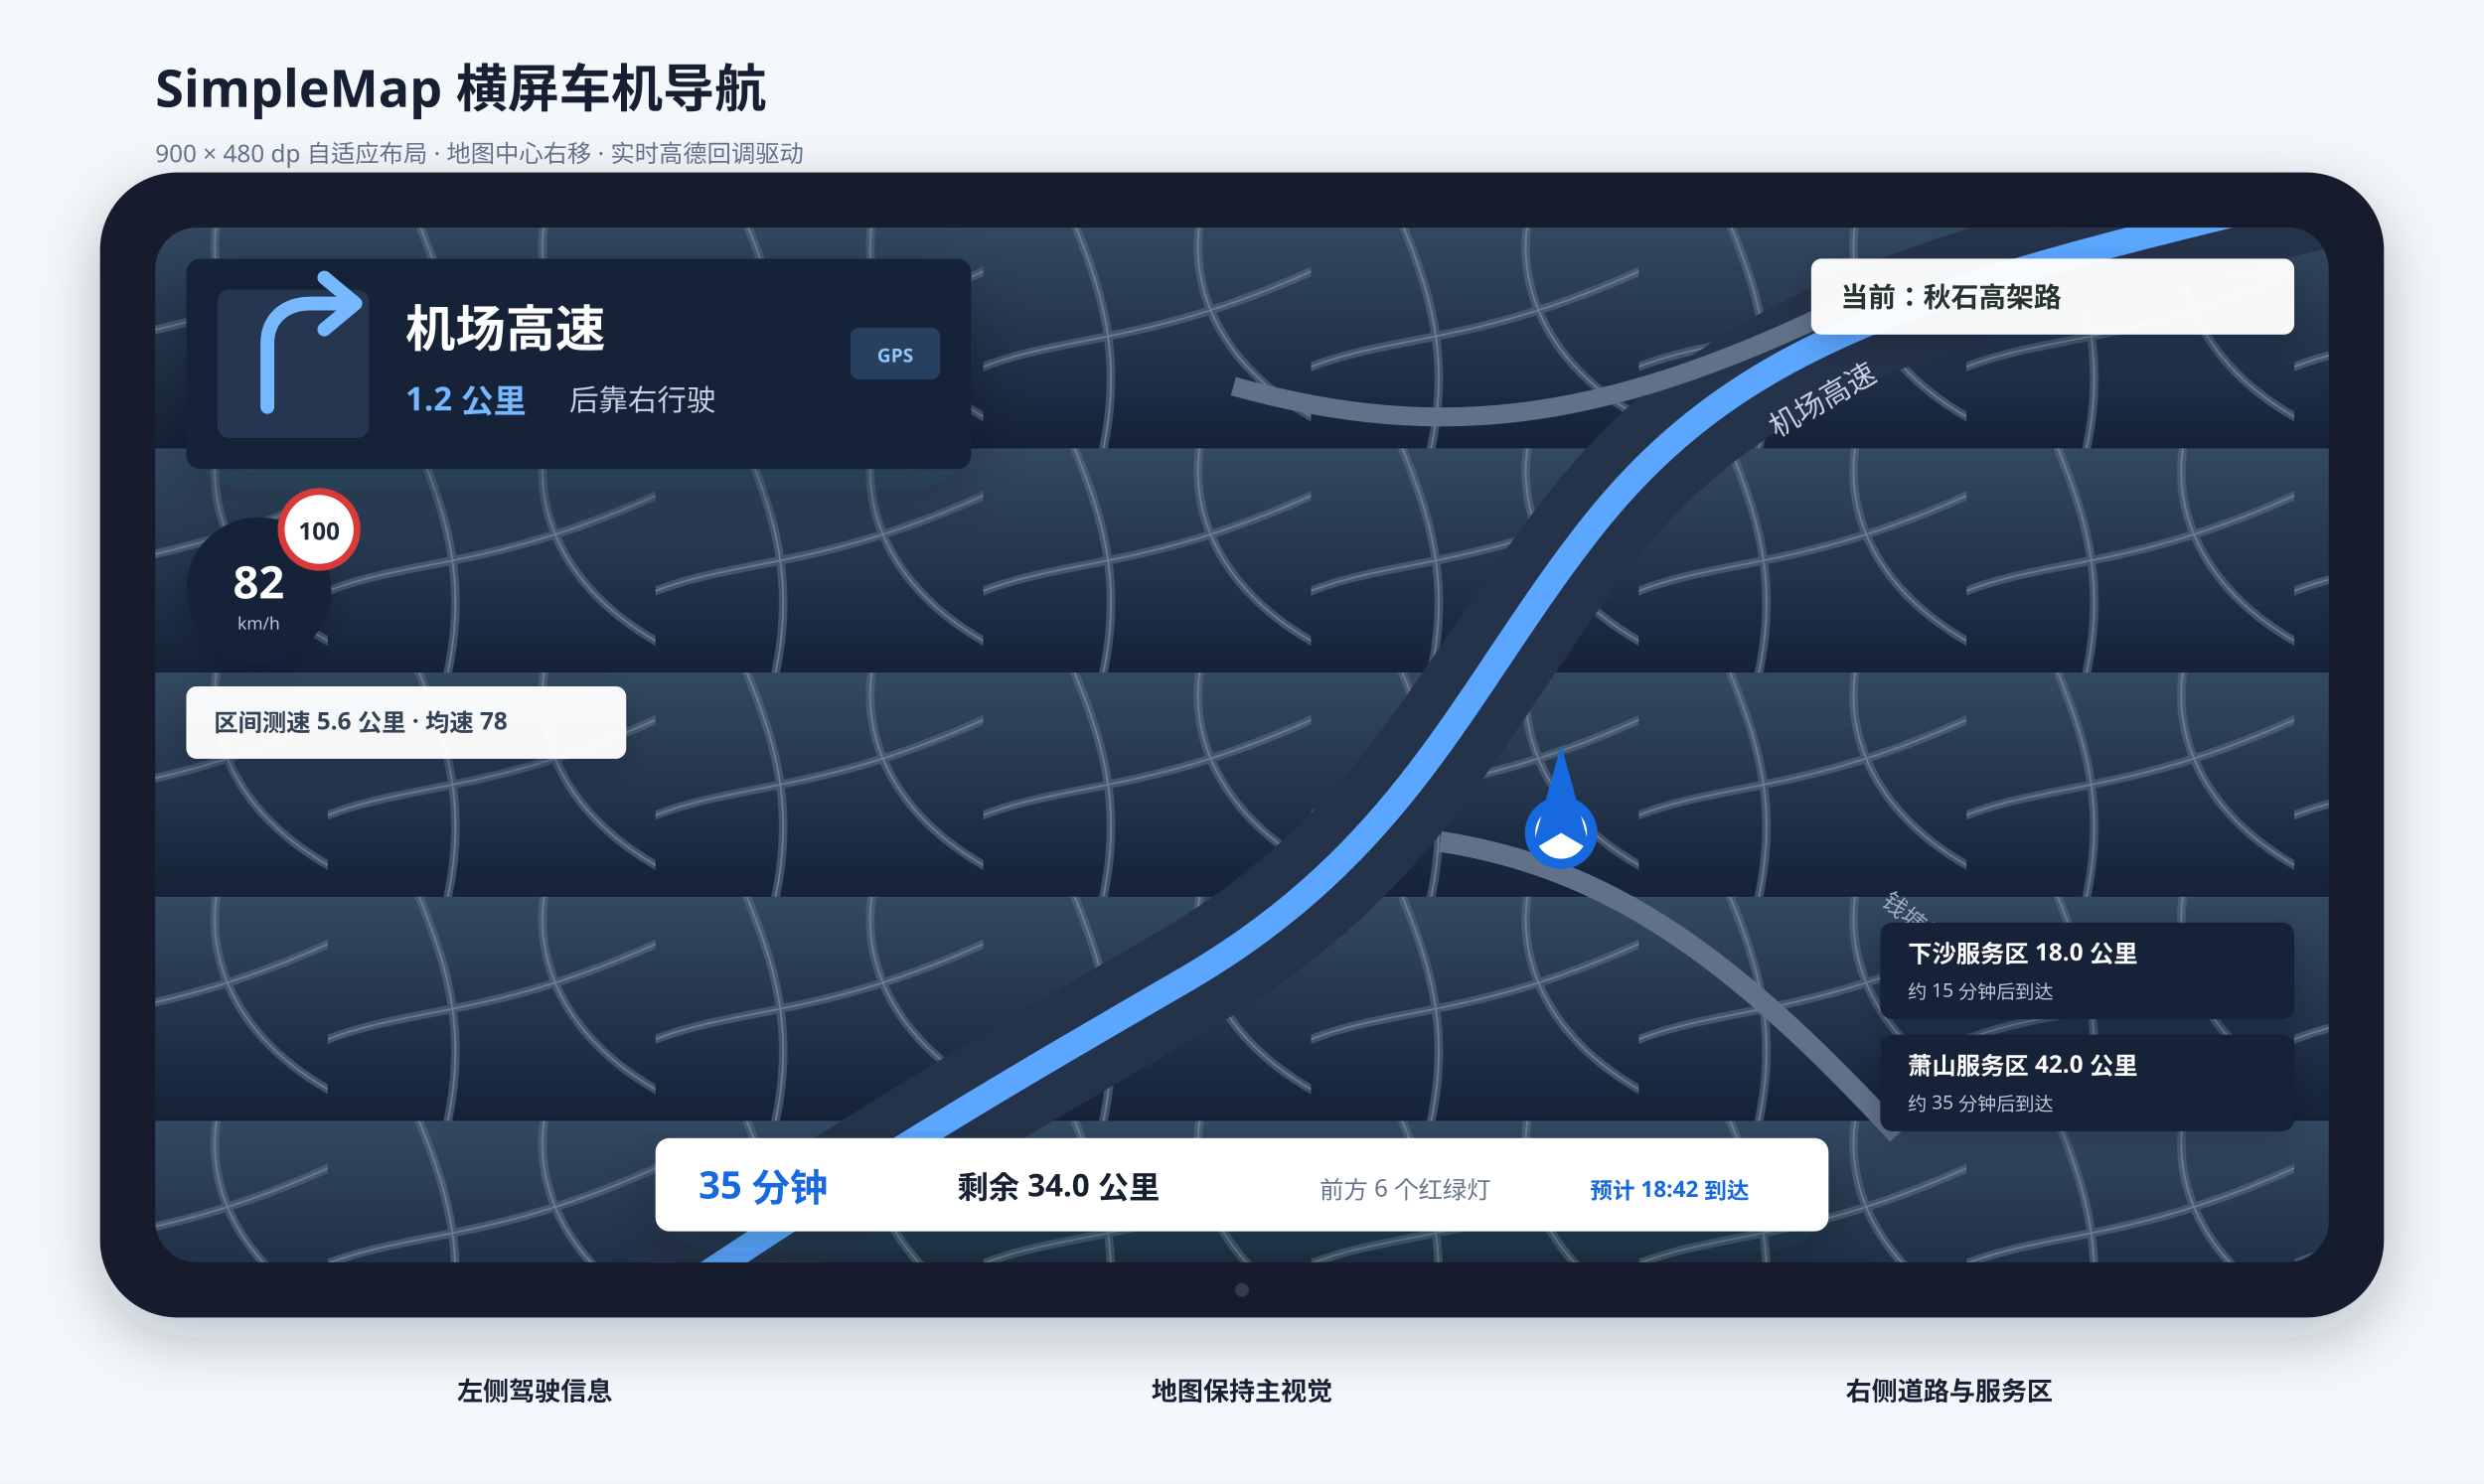
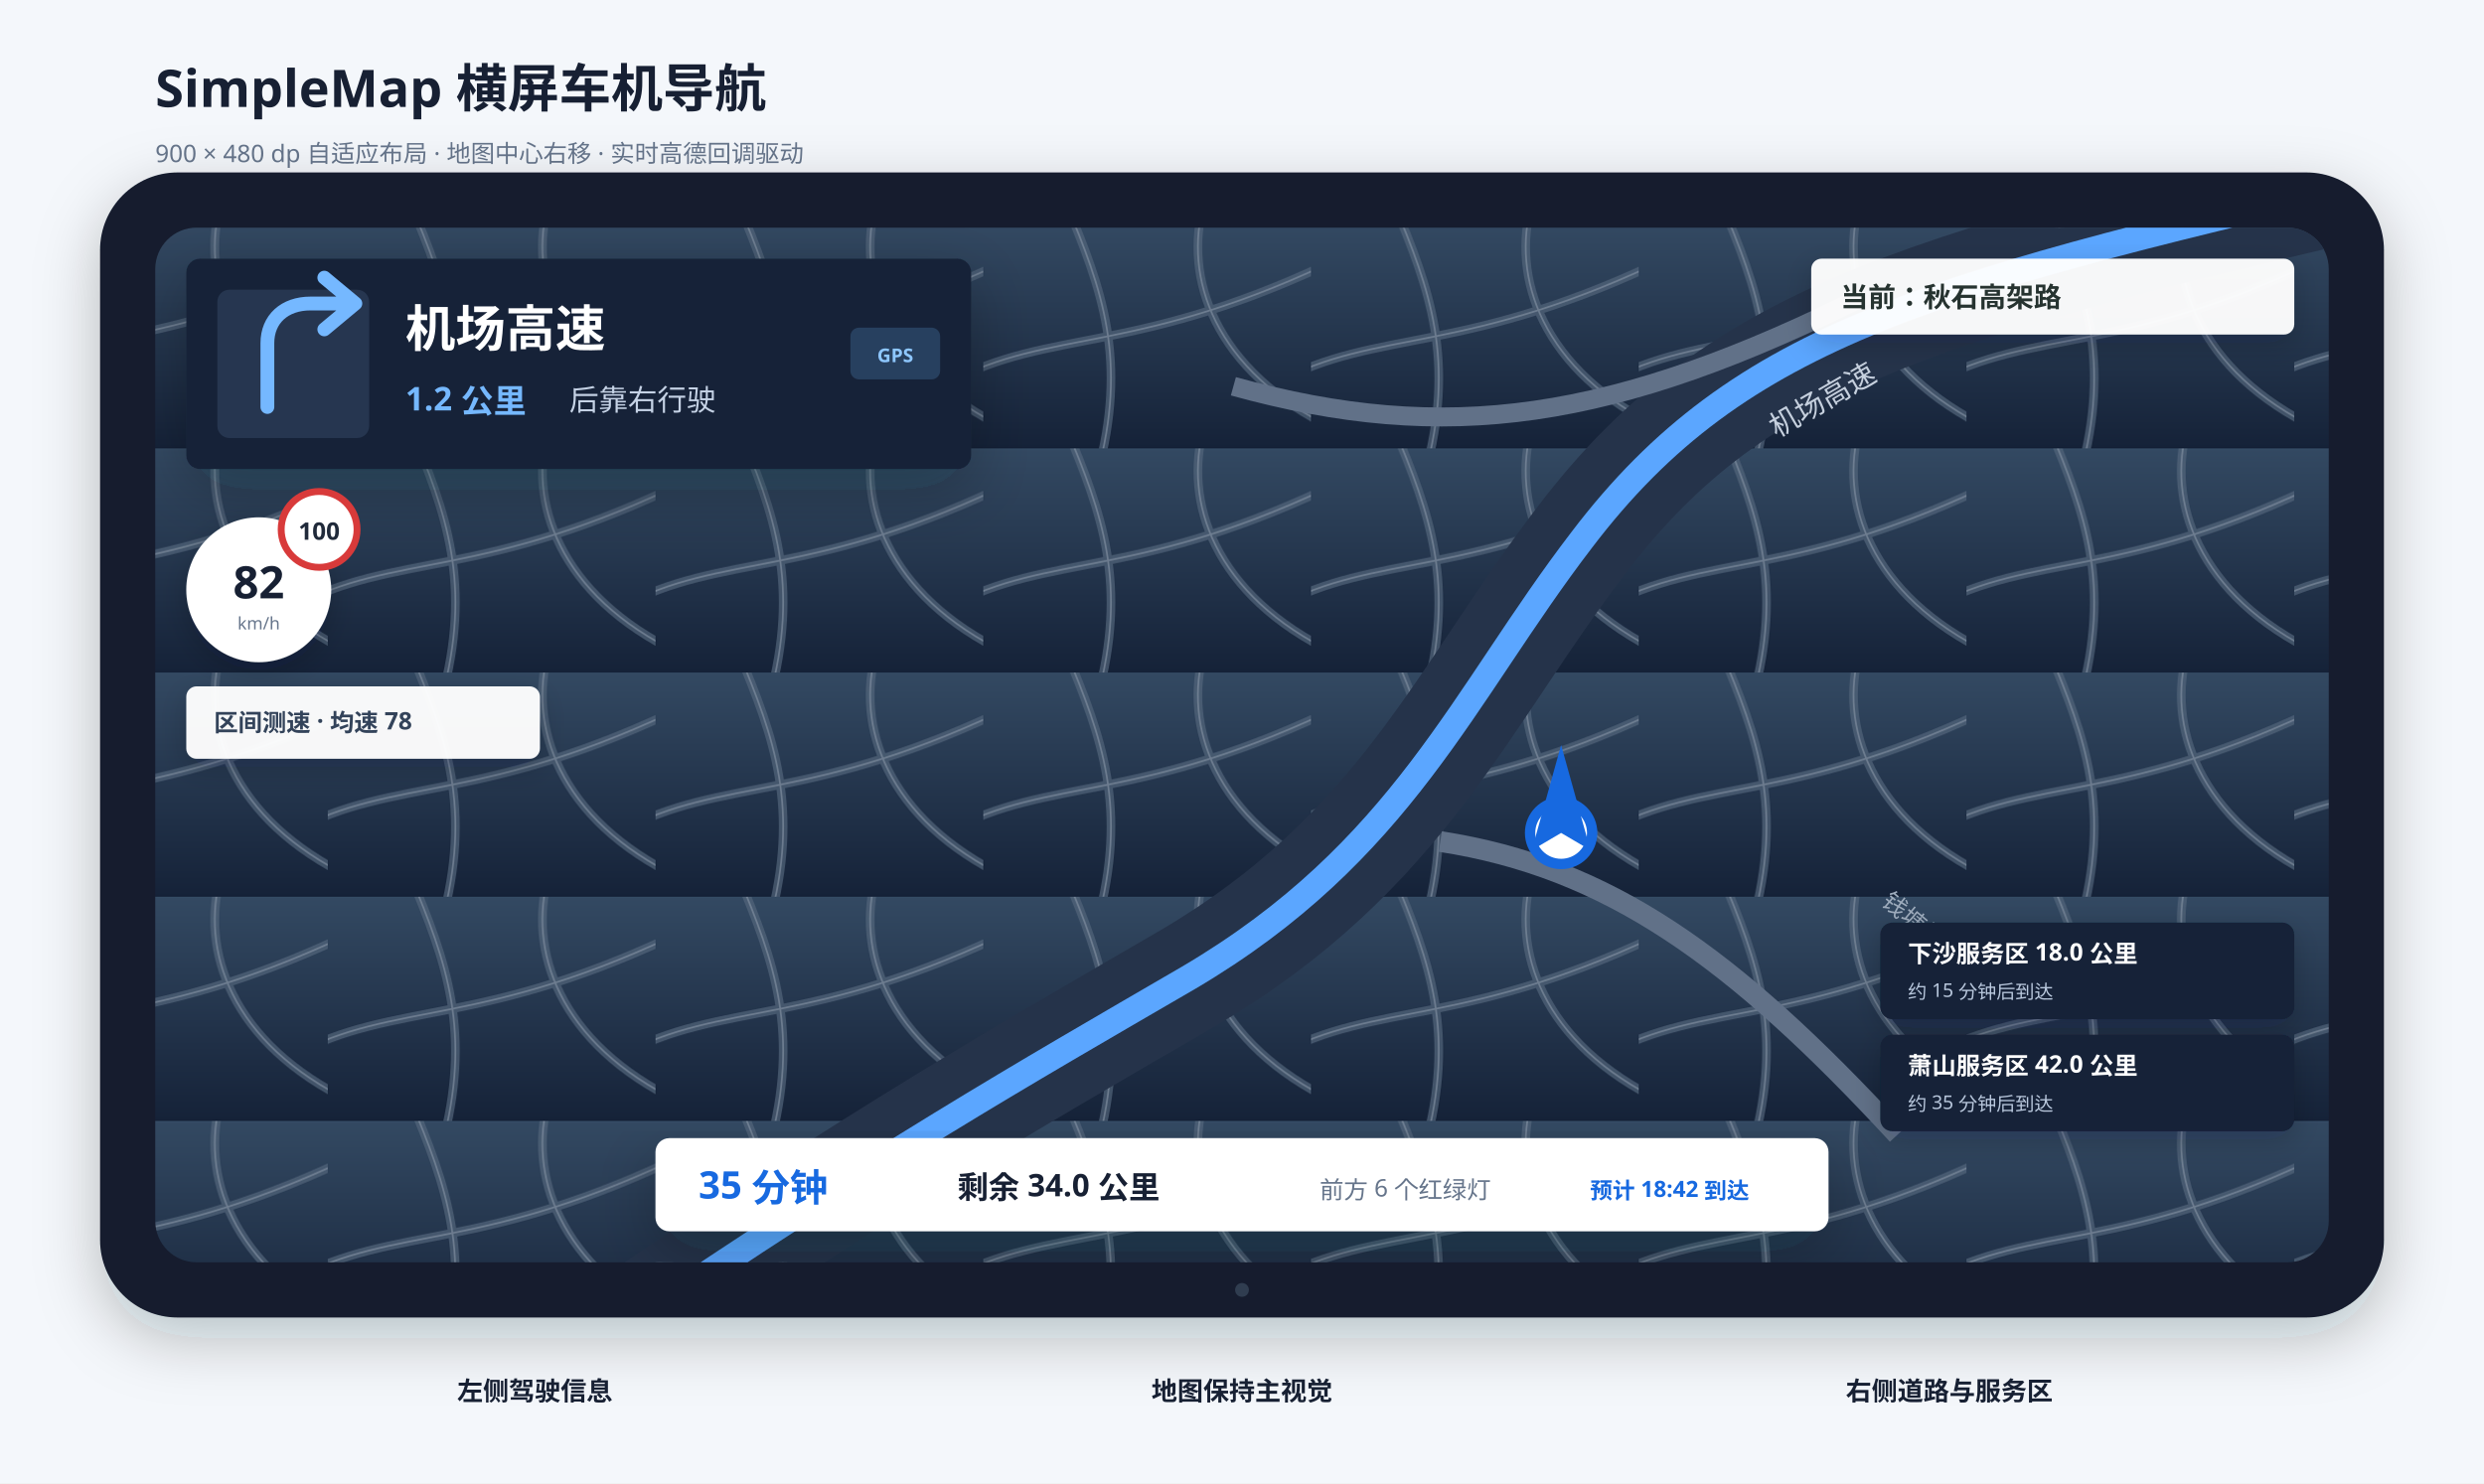
<svg xmlns="http://www.w3.org/2000/svg" width="1440" height="860" viewBox="0 0 1440 860">
  <defs>
    <filter id="shadow" x="-30%" y="-30%" width="160%" height="180%">
      <feDropShadow dx="0" dy="12" stdDeviation="18" flood-color="#0b1628" flood-opacity=".25" />
    </filter>
    <filter id="soft" x="-30%" y="-30%" width="160%" height="180%">
      <feDropShadow dx="0" dy="5" stdDeviation="8" flood-color="#0b1628" flood-opacity=".2" />
    </filter>
    <linearGradient id="map" x1="0" y1="0" x2="0" y2="1">
      <stop offset="0" stop-color="#334962" />
      <stop offset="1" stop-color="#152238" />
    </linearGradient>
    <clipPath id="screen">
      <rect x="90" y="132" width="1260" height="600" rx="24" />
    </clipPath>
    <pattern id="roads" width="190" height="130" patternUnits="userSpaceOnUse">
      <rect width="190" height="130" fill="url(#map)" />
      <path d="M-20 92C38 60 90 77 210 18M48-12C69 38 84 79 66 145M128-12C116 30 133 85 204 119" fill="none" stroke="#53657b" stroke-width="5" opacity=".7" />
      <path d="M-20 92C38 60 90 77 210 18M48-12C69 38 84 79 66 145M128-12C116 30 133 85 204 119" fill="none" stroke="#8290a2" stroke-width="1" opacity=".65" />
    </pattern>
  </defs>
  <rect width="1440" height="860" fill="#f4f7fb" />
  <text x="90" y="62" font-family="sans-serif" font-size="30" font-weight="700" fill="#172033">SimpleMap 横屏车机导航</text>
  <text x="90" y="94" font-family="sans-serif" font-size="14" fill="#66758b">900 × 480 dp 自适应布局 · 地图中心右移 · 实时高德回调驱动</text>
  <rect x="58" y="100" width="1324" height="664" rx="45" fill="#121d2d" filter="url(#shadow)" />
  <rect x="90" y="132" width="1260" height="600" rx="24" fill="url(#roads)" />
  <g clip-path="url(#screen)">
    <path d="M363 770C512 669 591 624 689 567C813 494 848 403 917 313C1009 192 1121 164 1406 98" fill="none" stroke="#25334a" stroke-width="64" stroke-linecap="round" />
    <path d="M363 770C512 669 591 624 689 567C813 494 848 403 917 313C1009 192 1121 164 1406 98" fill="none" stroke="#5ba6ff" stroke-width="15" stroke-linecap="round" />
    <path d="M835 488C932 503 1004 554 1100 658" fill="none" stroke="#617188" stroke-width="12" />
    <path d="M715 224C838 258 935 245 1084 170" fill="none" stroke="#617188" stroke-width="11" />
    <text x="1030" y="254" transform="rotate(-30 1030 254)" font-family="sans-serif" font-size="17" fill="#c6d0de">机场高速</text>
    <text x="1090" y="524" transform="rotate(40 1090 524)" font-family="sans-serif" font-size="14" fill="#9eacbd">钱塘快速路</text>
    <rect x="108" y="150" width="455" height="122" rx="8" fill="#162438" filter="url(#shadow)" />
    <rect x="126" y="168" width="88" height="86" rx="7" fill="#263650" />
    <path d="M155 236v-37c0-14 10-23 25-23h18M188 161l18 15-18 15" fill="none" stroke="#75b8ff" stroke-width="8" stroke-linecap="round" stroke-linejoin="round" />
    <text x="235" y="201" font-family="sans-serif" font-size="29" font-weight="700" fill="#fff">机场高速</text>
    <text x="235" y="238" font-family="sans-serif" font-size="19" font-weight="700" fill="#75b8ff">1.2 公里</text>
    <text x="330" y="238" font-family="sans-serif" font-size="17" fill="#c5d2e5">后靠右行驶</text>
    <rect x="493" y="190" width="52" height="30" rx="5" fill="#27405f" />
    <text x="519" y="210" text-anchor="middle" font-family="sans-serif" font-size="11" font-weight="700" fill="#8ec7ff">GPS</text>
-     <circle cx="150" cy="342" r="42" fill="#162438" filter="url(#soft)" />
-     <text x="150" y="347" text-anchor="middle" font-family="sans-serif" font-size="26" font-weight="700" fill="#fff">82</text>
-     <text x="150" y="365" text-anchor="middle" font-family="sans-serif" font-size="10" fill="#b9c8dd">km/h</text>
+     <circle cx="150" cy="342" r="42" fill="#fff" filter="url(#soft)" />
+     <text x="150" y="347" text-anchor="middle" font-family="sans-serif" font-size="26" font-weight="700" fill="#172033">82</text>
+     <text x="150" y="365" text-anchor="middle" font-family="sans-serif" font-size="10" fill="#66758b">km/h</text>
    <circle cx="185" cy="307" r="22" fill="#fff" stroke="#d83a3a" stroke-width="4" />
    <text x="185" y="313" text-anchor="middle" font-family="sans-serif" font-size="14" font-weight="700" fill="#202a3a">100</text>
-     <rect x="108" y="398" width="255" height="42" rx="6" fill="#fff" opacity=".96" filter="url(#soft)" />
-     <text x="124" y="424" font-family="sans-serif" font-size="14" font-weight="700" fill="#33435a">区间测速 5.6 公里 · 均速 78</text>
+     <rect x="108" y="398" width="205" height="42" rx="6" fill="#fff" opacity=".96" filter="url(#soft)" />
+     <text x="124" y="424" font-family="sans-serif" font-size="14" font-weight="700" fill="#33435a">区间测速 · 均速 78</text>
    <rect x="1050" y="150" width="280" height="44" rx="6" fill="#fff" opacity=".96" filter="url(#soft)" />
    <text x="1067" y="178" font-family="sans-serif" font-size="16" font-weight="700" fill="#263330">当前：秋石高架路</text>
    <circle cx="905" cy="483" r="18" fill="#fff" stroke="#1769e0" stroke-width="6" />
    <path d="M905 432l17 61-17-10-17 10z" fill="#1769e0" />
    <rect x="1090" y="535" width="240" height="56" rx="7" fill="#162438" filter="url(#soft)" />
    <text x="1106" y="558" font-family="sans-serif" font-size="14" font-weight="700" fill="#fff">下沙服务区 18.0 公里</text>
    <text x="1106" y="579" font-family="sans-serif" font-size="11" fill="#b9c8dd">约 15 分钟后到达</text>
    <rect x="1090" y="600" width="240" height="56" rx="7" fill="#162438" filter="url(#soft)" />
    <text x="1106" y="623" font-family="sans-serif" font-size="14" font-weight="700" fill="#fff">萧山服务区 42.0 公里</text>
    <text x="1106" y="644" font-family="sans-serif" font-size="11" fill="#b9c8dd">约 35 分钟后到达</text>
    <rect x="380" y="660" width="680" height="54" rx="8" fill="#fff" filter="url(#shadow)" />
    <text x="405" y="695" font-family="sans-serif" font-size="22" font-weight="700" fill="#1769e0">35 分钟</text>
    <text x="555" y="695" font-family="sans-serif" font-size="18" font-weight="700" fill="#172033">剩余 34.0 公里</text>
    <text x="765" y="695" font-family="sans-serif" font-size="14" fill="#66758b">前方 6 个红绿灯</text>
    <text x="1014" y="695" text-anchor="end" font-family="sans-serif" font-size="13" font-weight="700" fill="#1769e0">预计 18:42 到达</text>
  </g>
  <circle cx="720" cy="748" r="4" fill="#303d50" />
  <g font-family="sans-serif" text-anchor="middle">
    <text x="310" y="812" font-size="15" font-weight="700" fill="#172033">左侧驾驶信息</text>
    <text x="720" y="812" font-size="15" font-weight="700" fill="#172033">地图保持主视觉</text>
    <text x="1130" y="812" font-size="15" font-weight="700" fill="#172033">右侧道路与服务区</text>
  </g>
</svg>
